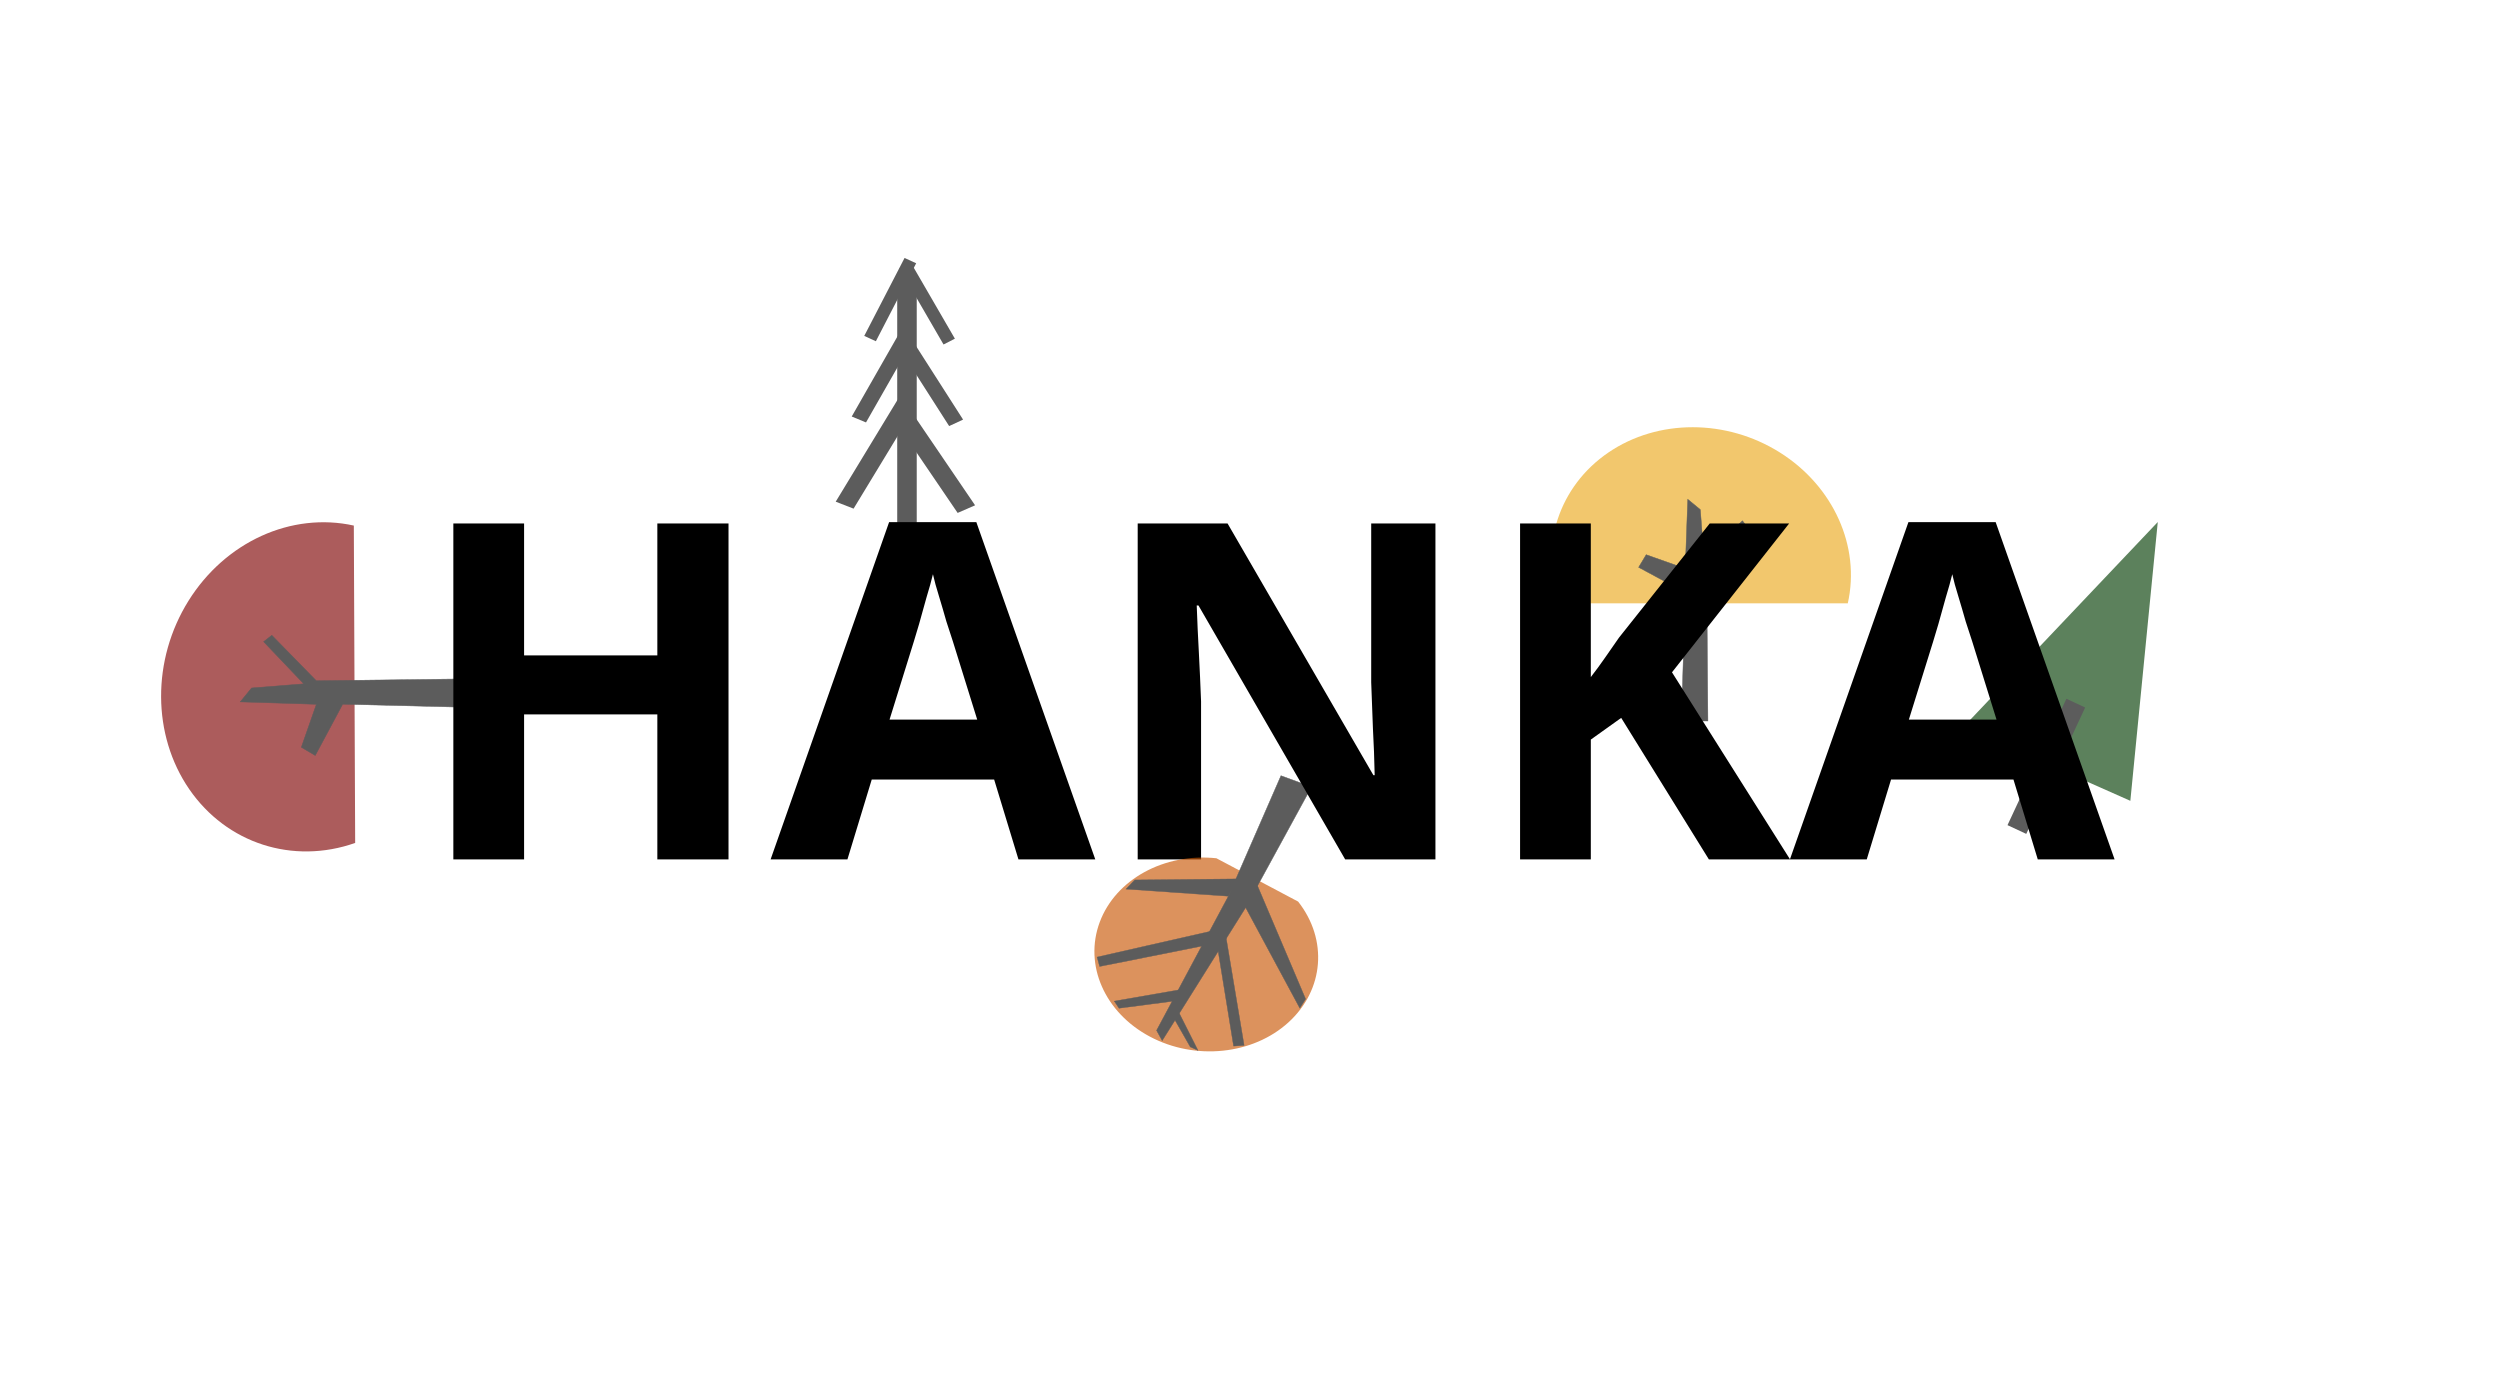
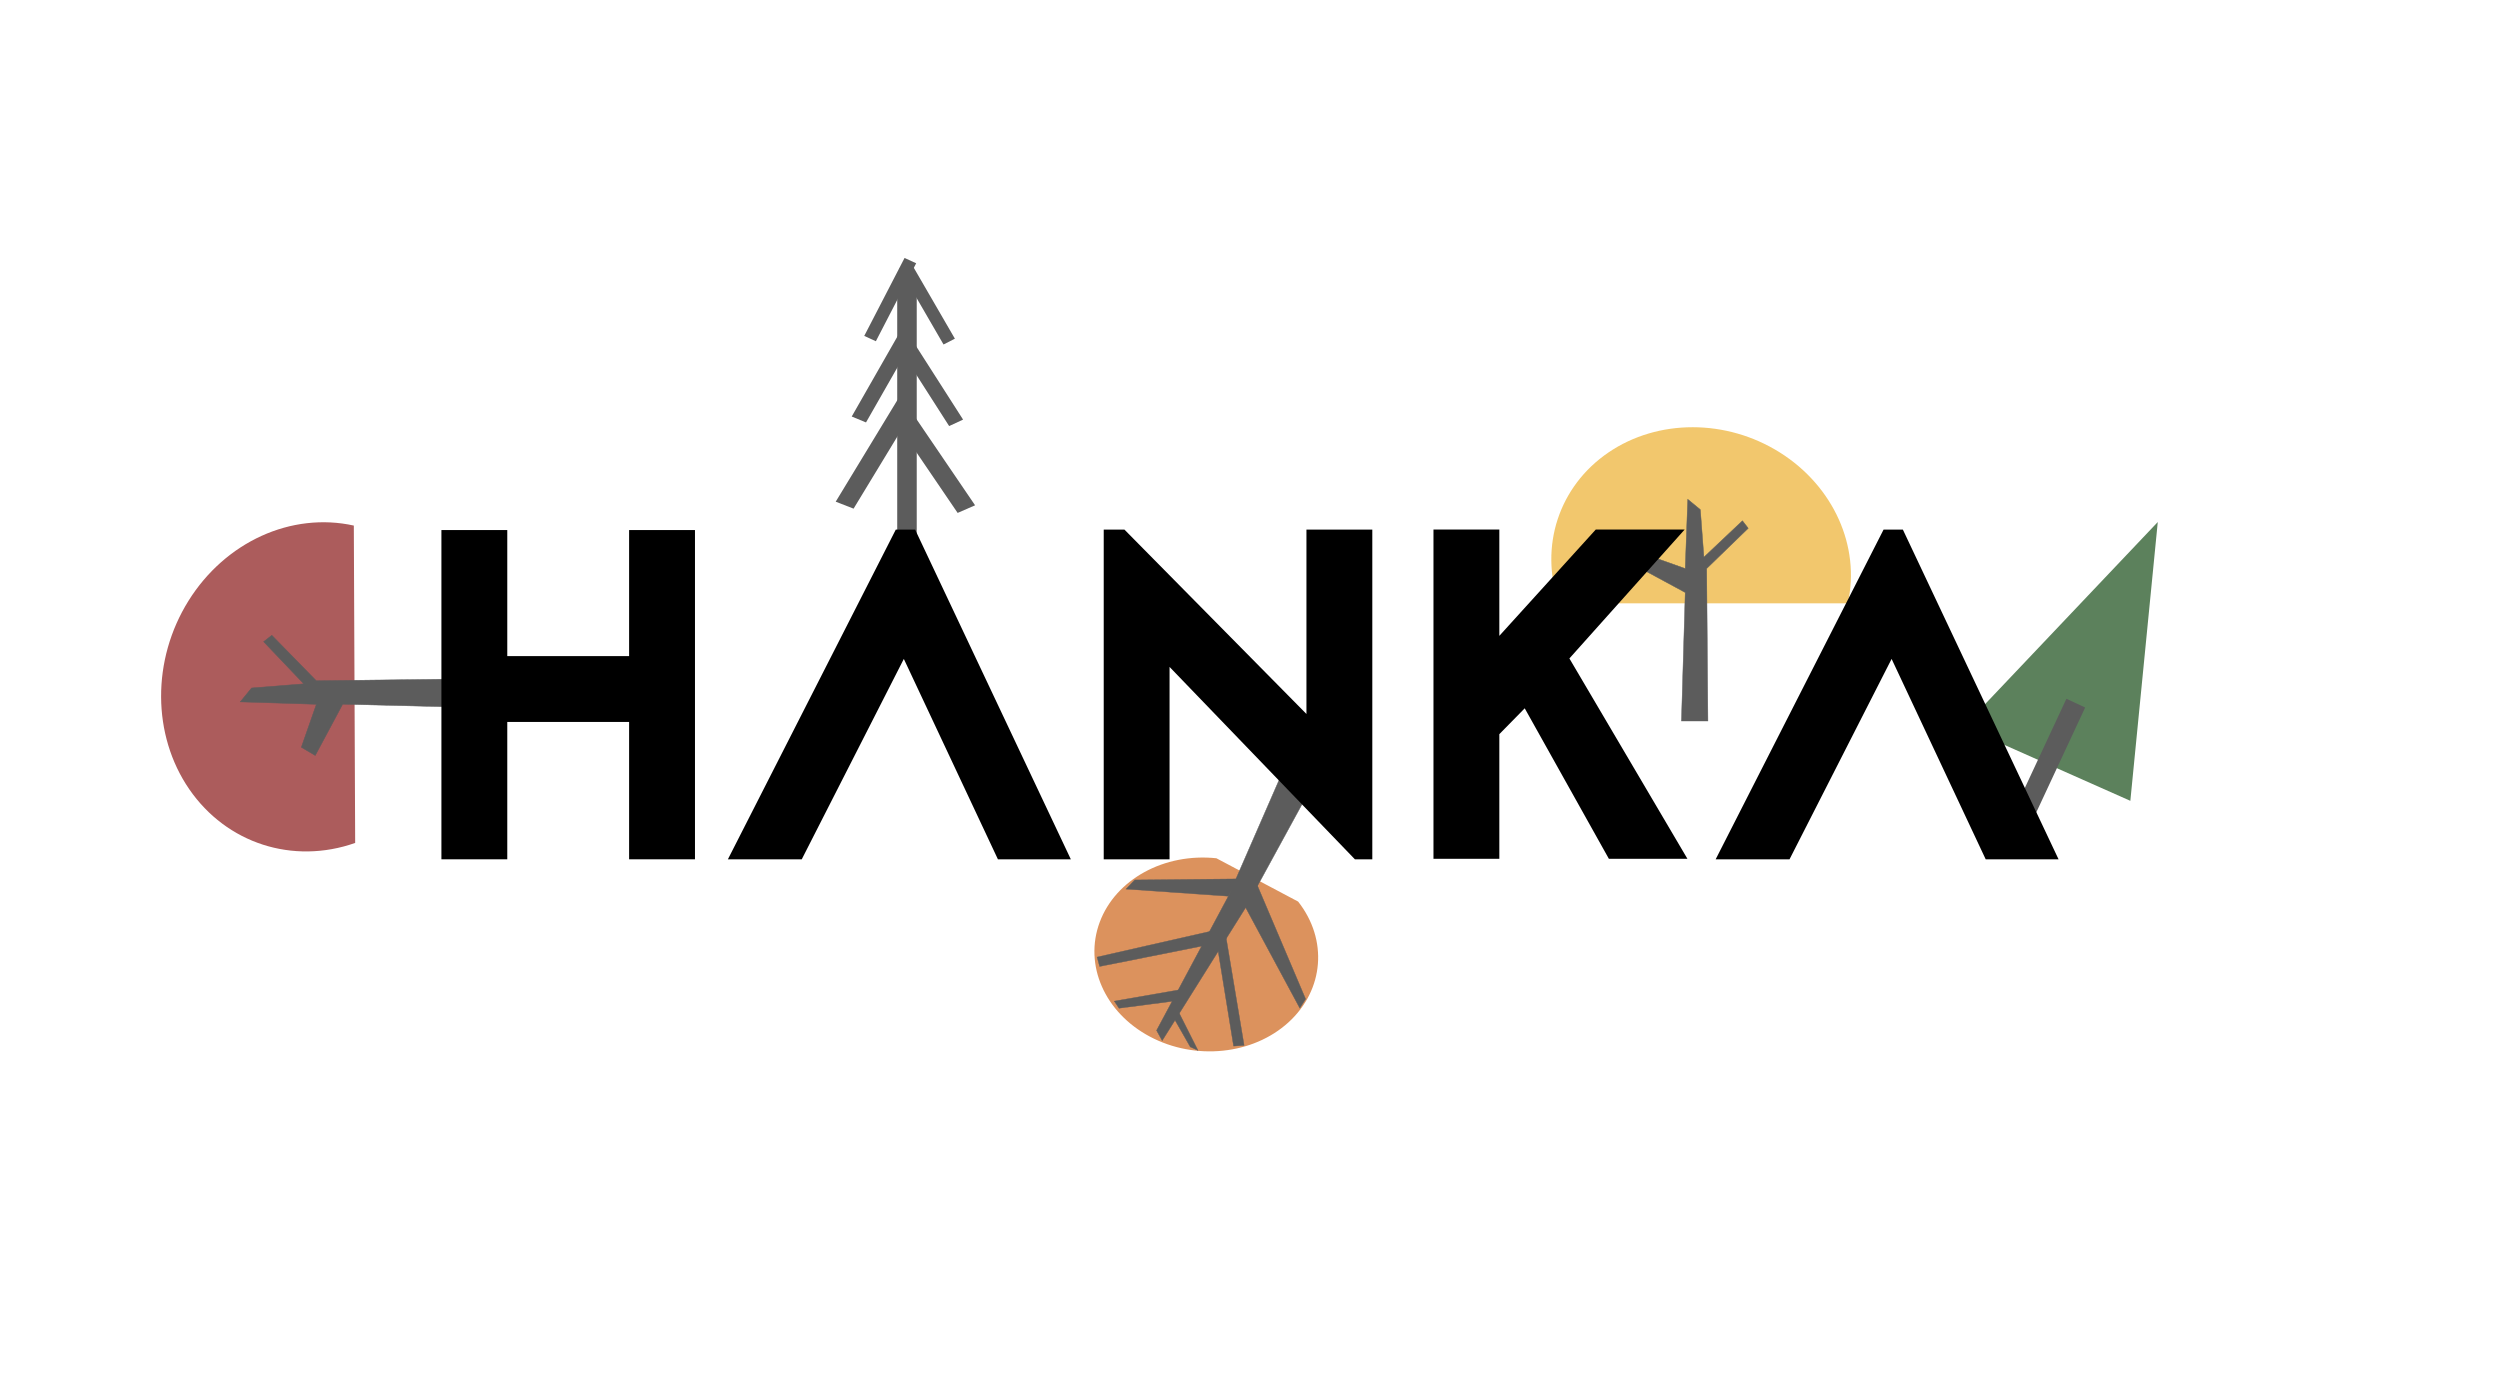
- <svg xmlns="http://www.w3.org/2000/svg" width="90mm" height="50mm" viewBox="0 0 90 50" version="1.1" id="svg4866">
+ <svg xmlns="http://www.w3.org/2000/svg" id="svg4866" version="1.1" viewBox="0 0 90 50" height="50mm" width="90mm">
  <defs id="defs4860" />
  <g id="layer1">
-     <g id="g1730-3-4-0" transform="matrix(0.05998457,0,0,0.05998457,69.05738,11.58598)" style="opacity:0.639">
-       <path transform="matrix(0.9708448,0.2397091,-0.2201293,0.9754707,0,0)" d="M -173.248,215.759 A 90.664,83.138 0 0 1 -164.183,120.75 90.664,83.138 0 0 1 -63.721,96.066 90.664,83.138 0 0 1 -4.066,174.19" id="path1631-6-3-4" style="opacity:1;fill:#eaa81b;fill-opacity:1;stroke-width:0.336" />
-       <path id="path1661-1-14-2" d="m -138.339,106.5 7.552,6.219 2.142,28.513 23.125,-21.835 3.467,4.49 -24.946,24.19 0.756,91.47 h -15.875 l 2.268,-77.107 -27.97,-15.119 4.536,-7.56 23.435,8.315 z" style="fill:#000000;fill-opacity:1;stroke:#000000;stroke-width:0.265px;stroke-linecap:butt;stroke-linejoin:miter;stroke-opacity:1" />
+     <g style="opacity:0.639" transform="matrix(0.05998457,0,0,0.05998457,69.05738,11.58598)" id="g1730-3-4-0">
+       <path style="opacity:1;fill:#eaa81b;fill-opacity:1;stroke-width:0.336" id="path1631-6-3-4" d="M -173.248,215.759 A 90.664,83.138 0 0 1 -164.183,120.75 90.664,83.138 0 0 1 -63.721,96.066 90.664,83.138 0 0 1 -4.066,174.19" transform="matrix(0.9708448,0.2397091,-0.2201293,0.9754707,0,0)" />
+       <path style="fill:#000000;fill-opacity:1;stroke:#000000;stroke-width:0.265px;stroke-linecap:butt;stroke-linejoin:miter;stroke-opacity:1" d="m -138.339,106.5 7.552,6.219 2.142,28.513 23.125,-21.835 3.467,4.49 -24.946,24.19 0.756,91.47 h -15.875 l 2.268,-77.107 -27.97,-15.119 4.536,-7.56 23.435,8.315 z" id="path1661-1-14-2" />
    </g>
-     <g id="g1753-1" transform="matrix(0.05958864,0.02777389,-0.02777389,0.05958864,65.77974,9.348861)" style="opacity:0.639">
-       <path transform="matrix(1.658486,0,0,2.792211,36.37273,-158.7576)" d="m 113.582,76.098 15.341,25.917 15.341,25.917 -30.115,0.327 -30.115,0.327 14.774,-26.244 z" id="path1446-3-7-5-27" style="opacity:1;fill:#003a00;fill-opacity:1;stroke-width:0.265" />
-       <rect y="162.594" x="220.285" height="76.351" width="11.339" id="rect1497-3-0" style="opacity:1;fill:#000000;fill-opacity:1;stroke-width:0.265" />
+     <g style="opacity:0.639" transform="matrix(0.05958864,0.02777389,-0.02777389,0.05958864,65.77974,9.348861)" id="g1753-1">
+       <path style="opacity:1;fill:#003a00;fill-opacity:1;stroke-width:0.265" id="path1446-3-7-5-27" d="m 113.582,76.098 15.341,25.917 15.341,25.917 -30.115,0.327 -30.115,0.327 14.774,-26.244 z" transform="matrix(1.658486,0,0,2.792211,36.37273,-158.7576)" />
+       <rect style="opacity:1;fill:#000000;fill-opacity:1;stroke-width:0.265" id="rect1497-3-0" width="11.339" height="76.351" x="220.285" y="162.594" />
    </g>
-     <g style="opacity:1" transform="matrix(0.5036231,0,0,0.5036231,20.48554,8.06994)" id="g8950" />
-     <text xml:space="preserve" style="font-style:normal;font-variant:normal;font-weight:bold;font-stretch:normal;font-size:6.161px;line-height:1.25;font-family:sans-serif;-inkscape-font-specification:'sans-serif Bold';letter-spacing:0px;word-spacing:0px;fill:#000000;fill-opacity:1;stroke:none;stroke-width:0.154" x="-33.475" y="27.776" id="text8026-6-3-6">
-       <tspan id="tspan8024-6-5-7" x="-33.475" y="27.776" style="font-style:normal;font-variant:normal;font-weight:normal;font-stretch:normal;font-size:14.787px;font-family:'Jaapokki subtract';-inkscape-font-specification:'Jaapokki subtract';stroke-width:0.154" />
+     <g id="g8950" transform="matrix(0.5036231,0,0,0.5036231,20.48554,8.06994)" style="opacity:1" />
+     <text id="text8026-6-3-6" y="27.776" x="-33.475" style="font-style:normal;font-variant:normal;font-weight:bold;font-stretch:normal;font-size:6.161px;line-height:1.25;font-family:sans-serif;-inkscape-font-specification:'sans-serif Bold';letter-spacing:0px;word-spacing:0px;fill:#000000;fill-opacity:1;stroke:none;stroke-width:0.154" xml:space="preserve">
+       <tspan style="font-style:normal;font-variant:normal;font-weight:normal;font-stretch:normal;font-size:14.787px;font-family:'Jaapokki subtract';-inkscape-font-specification:'Jaapokki subtract';stroke-width:0.154" y="27.776" x="-33.475" id="tspan8024-6-5-7" />
    </text>
-     <text id="text3052-2-32" y="30.935" x="14.791" style="font-style:normal;font-variant:normal;font-weight:bold;font-stretch:normal;font-size:16.933px;line-height:1.25;font-family:'Jaapokki subtract';-inkscape-font-specification:'Jaapokki subtract, Bold';font-variant-ligatures:normal;font-variant-caps:normal;font-variant-numeric:normal;font-variant-east-asian:normal;stroke-width:0.265" xml:space="preserve">
-       <tspan style="font-style:normal;font-variant:normal;font-weight:bold;font-stretch:normal;font-size:16.933px;font-family:'Jaapokki subtract';-inkscape-font-specification:'Jaapokki subtract, Bold';font-variant-ligatures:normal;font-variant-caps:normal;font-variant-numeric:normal;font-variant-east-asian:normal;stroke-width:0.265" y="30.935" x="14.791" id="tspan3050-5-1">HANKA</tspan>
-     </text>
-     <g id="g1742-93" transform="matrix(0.05802372,0,0,0.05802372,31.36609,6.100345)" style="opacity:0.639">
-       <rect y="65.843" x="16.091" height="171.844" width="12.108" id="rect1497-5-6" style="opacity:1;fill:#000000;fill-opacity:1;stroke-width:0.397" />
-       <g transform="matrix(1,0,0,0.9404177,0,3.271604)" id="g1579-0">
-         <rect style="opacity:1;fill:#000000;fill-opacity:1;stroke-width:0.265" id="rect1551-62" width="8.018" height="57.196" x="6.21" y="-119.799" transform="rotate(151.4136)" />
-         <rect style="opacity:1;fill:#000000;fill-opacity:1;stroke-width:0.265" id="rect1551-6-61" width="8.018" height="57.196" x="-50.597" y="-97.547" transform="rotate(-154.0668)" />
+     <g style="font-style:normal;font-variant:normal;font-weight:bold;font-stretch:normal;font-size:16.933px;line-height:1.25;font-family:'Jaapokki subtract';-inkscape-font-specification:'Jaapokki subtract, Bold';font-variant-ligatures:normal;font-variant-caps:normal;font-variant-numeric:normal;font-variant-east-asian:normal;stroke-width:0.265" id="text3052-2-32" aria-label="HANKA">
+       <path id="path13904" style="font-style:normal;font-variant:normal;font-weight:bold;font-stretch:normal;font-size:16.933px;font-family:'Jaapokki subtract';-inkscape-font-specification:'Jaapokki subtract, Bold';font-variant-ligatures:normal;font-variant-caps:normal;font-variant-numeric:normal;font-variant-east-asian:normal;stroke-width:0.265" d="m 22.648,23.62 h -4.386 v -4.538 h -2.371 v 11.853 h 2.371 v -4.945 h 4.386 v 4.945 h 2.371 v -11.853 h -2.371 z" />
+       <path id="path13906" style="font-style:normal;font-variant:normal;font-weight:bold;font-stretch:normal;font-size:16.933px;font-family:'Jaapokki subtract';-inkscape-font-specification:'Jaapokki subtract, Bold';font-variant-ligatures:normal;font-variant-caps:normal;font-variant-numeric:normal;font-variant-east-asian:normal;stroke-width:0.265" d="m 32.249,19.065 -6.045,11.87 h 2.659 l 3.675,-7.214 3.387,7.214 h 2.625 L 32.944,19.065 Z" />
+       <path id="path13908" style="font-style:normal;font-variant:normal;font-weight:bold;font-stretch:normal;font-size:16.933px;font-family:'Jaapokki subtract';-inkscape-font-specification:'Jaapokki subtract, Bold';font-variant-ligatures:normal;font-variant-caps:normal;font-variant-numeric:normal;font-variant-east-asian:normal;stroke-width:0.265" d="m 48.776,30.935 -6.672,-6.926 v 6.926 H 39.734 V 19.065 h 0.745 l 6.553,6.638 v -6.638 h 2.371 v 11.87 z" />
+       <path id="path13910" style="font-style:normal;font-variant:normal;font-weight:bold;font-stretch:normal;font-size:16.933px;font-family:'Jaapokki subtract';-inkscape-font-specification:'Jaapokki subtract, Bold';font-variant-ligatures:normal;font-variant-caps:normal;font-variant-numeric:normal;font-variant-east-asian:normal;stroke-width:0.265" d="m 57.92,30.918 h 2.828 l -4.25,-7.214 4.149,-4.64 h -3.2 l -3.471,3.827 v -3.827 h -2.371 v 11.853 h 2.371 v -4.487 l 0.914,-0.931 z" />
+       <path id="path13912" style="font-style:normal;font-variant:normal;font-weight:bold;font-stretch:normal;font-size:16.933px;font-family:'Jaapokki subtract';-inkscape-font-specification:'Jaapokki subtract, Bold';font-variant-ligatures:normal;font-variant-caps:normal;font-variant-numeric:normal;font-variant-east-asian:normal;stroke-width:0.265" d="m 67.809,19.065 -6.045,11.87 h 2.659 l 3.675,-7.214 3.387,7.214 H 74.108 L 68.503,19.065 Z" />
+     </g>
+     <g style="opacity:0.639" transform="matrix(0.05802372,0,0,0.05802372,31.36609,6.100345)" id="g1742-93">
+       <rect style="opacity:1;fill:#000000;fill-opacity:1;stroke-width:0.397" id="rect1497-5-6" width="12.108" height="171.844" x="16.091" y="65.843" />
+       <g id="g1579-0" transform="matrix(1,0,0,0.9404177,0,3.271604)">
+         <rect transform="rotate(151.4136)" y="-119.799" x="6.21" height="57.196" width="8.018" id="rect1551-62" style="opacity:1;fill:#000000;fill-opacity:1;stroke-width:0.265" />
+         <rect transform="rotate(-154.0668)" y="-97.547" x="-50.597" height="57.196" width="8.018" id="rect1551-6-61" style="opacity:1;fill:#000000;fill-opacity:1;stroke-width:0.265" />
      </g>
-       <g id="g1579-2-8" transform="matrix(1.228521,0,0,1.046342,-6.766912,42.01555)">
-         <rect style="opacity:1;fill:#000000;fill-opacity:1;stroke-width:0.265" id="rect1551-9-79" width="8.018" height="57.196" x="6.21" y="-119.799" transform="rotate(151.4136)" />
-         <rect style="opacity:1;fill:#000000;fill-opacity:1;stroke-width:0.265" id="rect1551-6-1-2" width="8.018" height="57.196" x="-50.597" y="-97.547" transform="rotate(-154.0668)" />
+       <g transform="matrix(1.228521,0,0,1.046342,-6.766912,42.01555)" id="g1579-2-8">
+         <rect transform="rotate(151.4136)" y="-119.799" x="6.21" height="57.196" width="8.018" id="rect1551-9-79" style="opacity:1;fill:#000000;fill-opacity:1;stroke-width:0.265" />
+         <rect transform="rotate(-154.0668)" y="-97.547" x="-50.597" height="57.196" width="8.018" id="rect1551-6-1-2" style="opacity:1;fill:#000000;fill-opacity:1;stroke-width:0.265" />
      </g>
-       <g id="g1579-2-2-0" transform="matrix(1.537697,0,0,1.231709,-15.35446,75.14409)">
-         <rect style="opacity:1;fill:#000000;fill-opacity:1;stroke-width:0.265" id="rect1551-9-7-2" width="8.018" height="57.196" x="6.21" y="-119.799" transform="rotate(151.4136)" />
-         <rect style="opacity:1;fill:#000000;fill-opacity:1;stroke-width:0.265" id="rect1551-6-1-0-37" width="8.018" height="57.196" x="-50.597" y="-97.547" transform="rotate(-154.0668)" />
+       <g transform="matrix(1.537697,0,0,1.231709,-15.35446,75.14409)" id="g1579-2-2-0">
+         <rect transform="rotate(151.4136)" y="-119.799" x="6.21" height="57.196" width="8.018" id="rect1551-9-7-2" style="opacity:1;fill:#000000;fill-opacity:1;stroke-width:0.265" />
+         <rect transform="rotate(-154.0668)" y="-97.547" x="-50.597" height="57.196" width="8.018" id="rect1551-6-1-0-37" style="opacity:1;fill:#000000;fill-opacity:1;stroke-width:0.265" />
      </g>
    </g>
-     <g style="opacity:0.639" id="g1897-061" transform="matrix(-0.0447861,-0.02542615,0.02542615,-0.0447861,58.27335,56.65886)">
-       <path style="opacity:1;fill:#c95501;fill-opacity:1;stroke-width:0.265" id="path1684-0-8-5" d="m 443.956,-271.958 a 67.619,78.31 0 0 1 -84.629,2.139 67.619,78.31 0 0 1 -20.12,-95.223 67.619,78.31 0 0 1 75.919,-43.358 67.619,78.31 0 0 1 52.984,76.454" transform="rotate(66.41204)" />
-       <path style="fill:#000000;fill-opacity:1;stroke:#000000;stroke-width:0.265px;stroke-linecap:butt;stroke-linejoin:miter;stroke-opacity:1" d="m 461.531,166.579 6.949,4.276 2.673,106.373 9.622,91.406 -22.451,3.742 -1.604,-96.217 z" id="path1678-2-9-5" />
-       <path style="fill:#000000;fill-opacity:1;stroke:#000000;stroke-width:0.265px;stroke-linecap:butt;stroke-linejoin:miter;stroke-opacity:1" d="m 468.48,194.375 30.469,-22.985 5.345,2.673 -36.349,29.934 z" id="path1686-3-7-47" />
-       <path style="fill:#000000;fill-opacity:1;stroke:#000000;stroke-width:0.265px;stroke-linecap:butt;stroke-linejoin:miter;stroke-opacity:1" d="m 469.549,238.207 55.592,-48.109 4.811,4.811 -61.472,56.127 z" id="path1688-7-3-65" />
-       <path style="fill:#000000;fill-opacity:1;stroke:#000000;stroke-width:0.265px;stroke-linecap:butt;stroke-linejoin:miter;stroke-opacity:1" d="m 471.152,277.228 64.679,-31.003 -2.138,8.553 -62.541,36.349 z" id="path1690-5-6-69" />
-       <path style="fill:#000000;fill-opacity:1;stroke:#000000;stroke-width:0.265px;stroke-linecap:butt;stroke-linejoin:miter;stroke-opacity:1" d="m 462.065,184.219 -19.778,-11.76 -5.88,0.535 32.072,21.382 z" id="path1692-9-1-3" />
-       <path style="fill:#000000;fill-opacity:1;stroke:#000000;stroke-width:0.274px;stroke-linecap:butt;stroke-linejoin:miter;stroke-opacity:1" d="m 459.317,241.465 -43.074,-53.543 -6.153,4.059 51.014,62.821 z" id="path1694-2-2-74" />
-       <path style="fill:#000000;fill-opacity:1;stroke:#000000;stroke-width:0.265px;stroke-linecap:butt;stroke-linejoin:miter;stroke-opacity:1" d="m 458.629,277.478 -69.548,-43.656 -0.378,7.56 69.737,53.295 z" id="path1696-2-9-52" />
+     <g transform="matrix(-0.0447861,-0.02542615,0.02542615,-0.0447861,58.27335,56.65886)" id="g1897-061" style="opacity:0.639">
+       <path transform="rotate(66.41204)" d="m 443.956,-271.958 a 67.619,78.31 0 0 1 -84.629,2.139 67.619,78.31 0 0 1 -20.12,-95.223 67.619,78.31 0 0 1 75.919,-43.358 67.619,78.31 0 0 1 52.984,76.454" id="path1684-0-8-5" style="opacity:1;fill:#c95501;fill-opacity:1;stroke-width:0.265" />
+       <path id="path1678-2-9-5" d="m 461.531,166.579 6.949,4.276 2.673,106.373 9.622,91.406 -22.451,3.742 -1.604,-96.217 z" style="fill:#000000;fill-opacity:1;stroke:#000000;stroke-width:0.265px;stroke-linecap:butt;stroke-linejoin:miter;stroke-opacity:1" />
+       <path id="path1686-3-7-47" d="m 468.48,194.375 30.469,-22.985 5.345,2.673 -36.349,29.934 z" style="fill:#000000;fill-opacity:1;stroke:#000000;stroke-width:0.265px;stroke-linecap:butt;stroke-linejoin:miter;stroke-opacity:1" />
+       <path id="path1688-7-3-65" d="m 469.549,238.207 55.592,-48.109 4.811,4.811 -61.472,56.127 z" style="fill:#000000;fill-opacity:1;stroke:#000000;stroke-width:0.265px;stroke-linecap:butt;stroke-linejoin:miter;stroke-opacity:1" />
+       <path id="path1690-5-6-69" d="m 471.152,277.228 64.679,-31.003 -2.138,8.553 -62.541,36.349 z" style="fill:#000000;fill-opacity:1;stroke:#000000;stroke-width:0.265px;stroke-linecap:butt;stroke-linejoin:miter;stroke-opacity:1" />
+       <path id="path1692-9-1-3" d="m 462.065,184.219 -19.778,-11.76 -5.88,0.535 32.072,21.382 z" style="fill:#000000;fill-opacity:1;stroke:#000000;stroke-width:0.265px;stroke-linecap:butt;stroke-linejoin:miter;stroke-opacity:1" />
+       <path id="path1694-2-2-74" d="m 459.317,241.465 -43.074,-53.543 -6.153,4.059 51.014,62.821 z" style="fill:#000000;fill-opacity:1;stroke:#000000;stroke-width:0.274px;stroke-linecap:butt;stroke-linejoin:miter;stroke-opacity:1" />
+       <path id="path1696-2-9-52" d="m 458.629,277.478 -69.548,-43.656 -0.378,7.56 69.737,53.295 z" style="fill:#000000;fill-opacity:1;stroke:#000000;stroke-width:0.265px;stroke-linecap:butt;stroke-linejoin:miter;stroke-opacity:1" />
    </g>
-     <g id="g1730-06-89-9" transform="matrix(-2.8047244e-4,-0.06588844,0.06588844,-2.8047244e-4,1.594507,16.18167)" style="opacity:0.639">
-       <path transform="matrix(0.9708448,0.2397091,-0.2201293,0.9754707,0,0)" d="M -173.248,215.759 A 90.664,83.138 0 0 1 -164.183,120.75 90.664,83.138 0 0 1 -63.721,96.066 90.664,83.138 0 0 1 -4.066,174.19" id="path1631-1-2-6" style="opacity:1;fill:#7d0000;fill-opacity:1;stroke-width:0.336" />
-       <path id="path1661-5-6-1" d="m -138.339,106.5 7.552,6.219 2.142,28.513 23.125,-21.835 3.467,4.49 -24.946,24.19 0.756,91.47 h -15.875 l 2.268,-77.107 -27.97,-15.119 4.536,-7.56 23.435,8.315 z" style="fill:#000000;fill-opacity:1;stroke:#000000;stroke-width:0.265px;stroke-linecap:butt;stroke-linejoin:miter;stroke-opacity:1" />
+     <g style="opacity:0.639" transform="matrix(-2.8047244e-4,-0.06588844,0.06588844,-2.8047244e-4,1.594507,16.18167)" id="g1730-06-89-9">
+       <path style="opacity:1;fill:#7d0000;fill-opacity:1;stroke-width:0.336" id="path1631-1-2-6" d="M -173.248,215.759 A 90.664,83.138 0 0 1 -164.183,120.75 90.664,83.138 0 0 1 -63.721,96.066 90.664,83.138 0 0 1 -4.066,174.19" transform="matrix(0.9708448,0.2397091,-0.2201293,0.9754707,0,0)" />
+       <path style="fill:#000000;fill-opacity:1;stroke:#000000;stroke-width:0.265px;stroke-linecap:butt;stroke-linejoin:miter;stroke-opacity:1" d="m -138.339,106.5 7.552,6.219 2.142,28.513 23.125,-21.835 3.467,4.49 -24.946,24.19 0.756,91.47 h -15.875 l 2.268,-77.107 -27.97,-15.119 4.536,-7.56 23.435,8.315 z" id="path1661-5-6-1" />
    </g>
  </g>
</svg>
